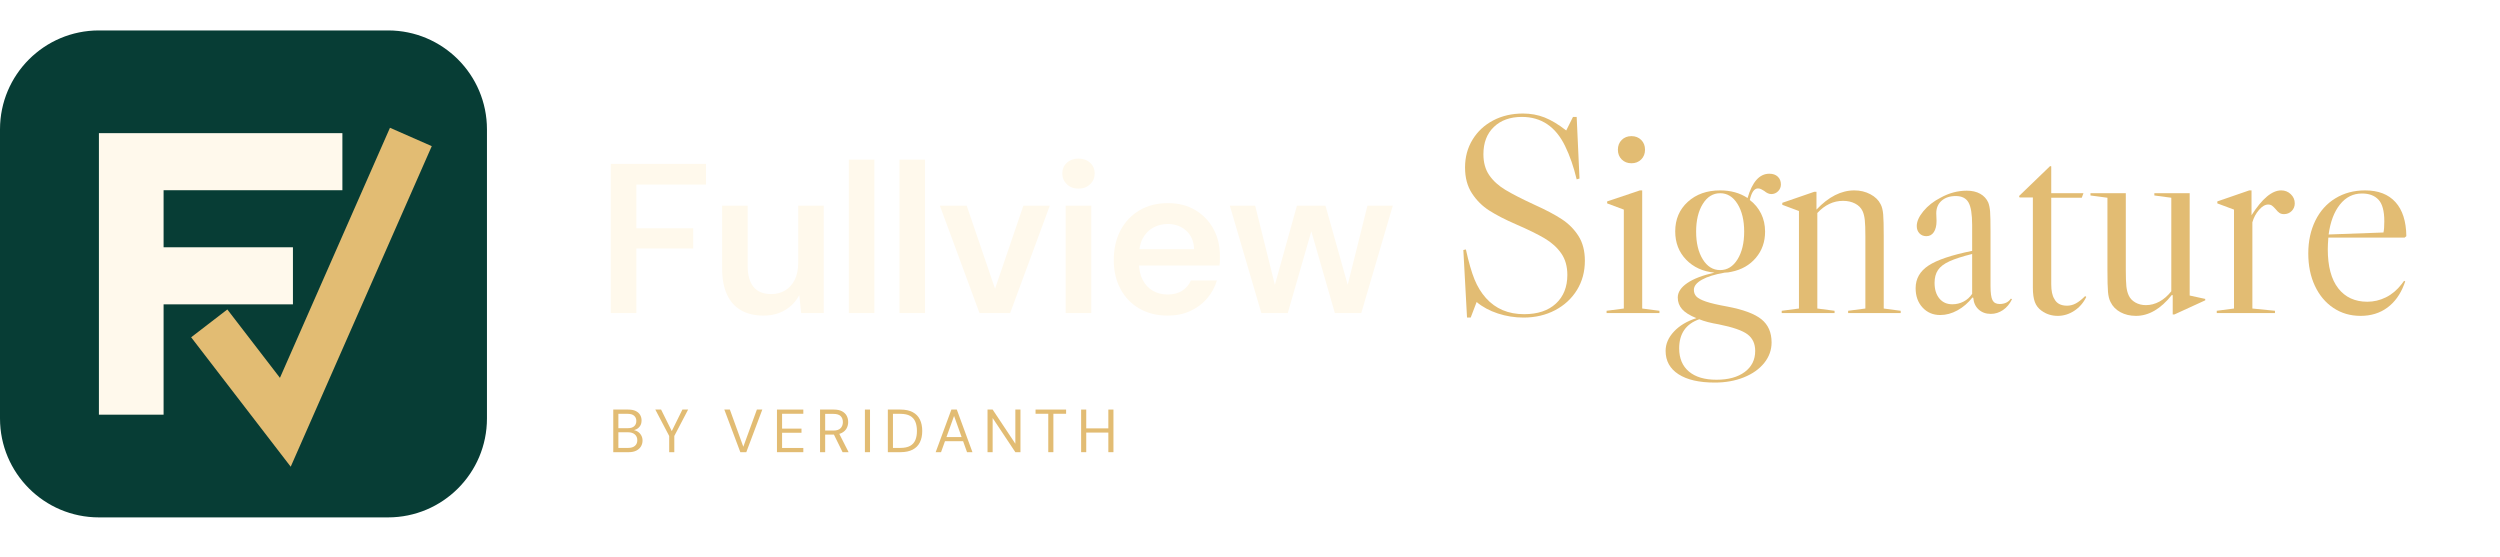
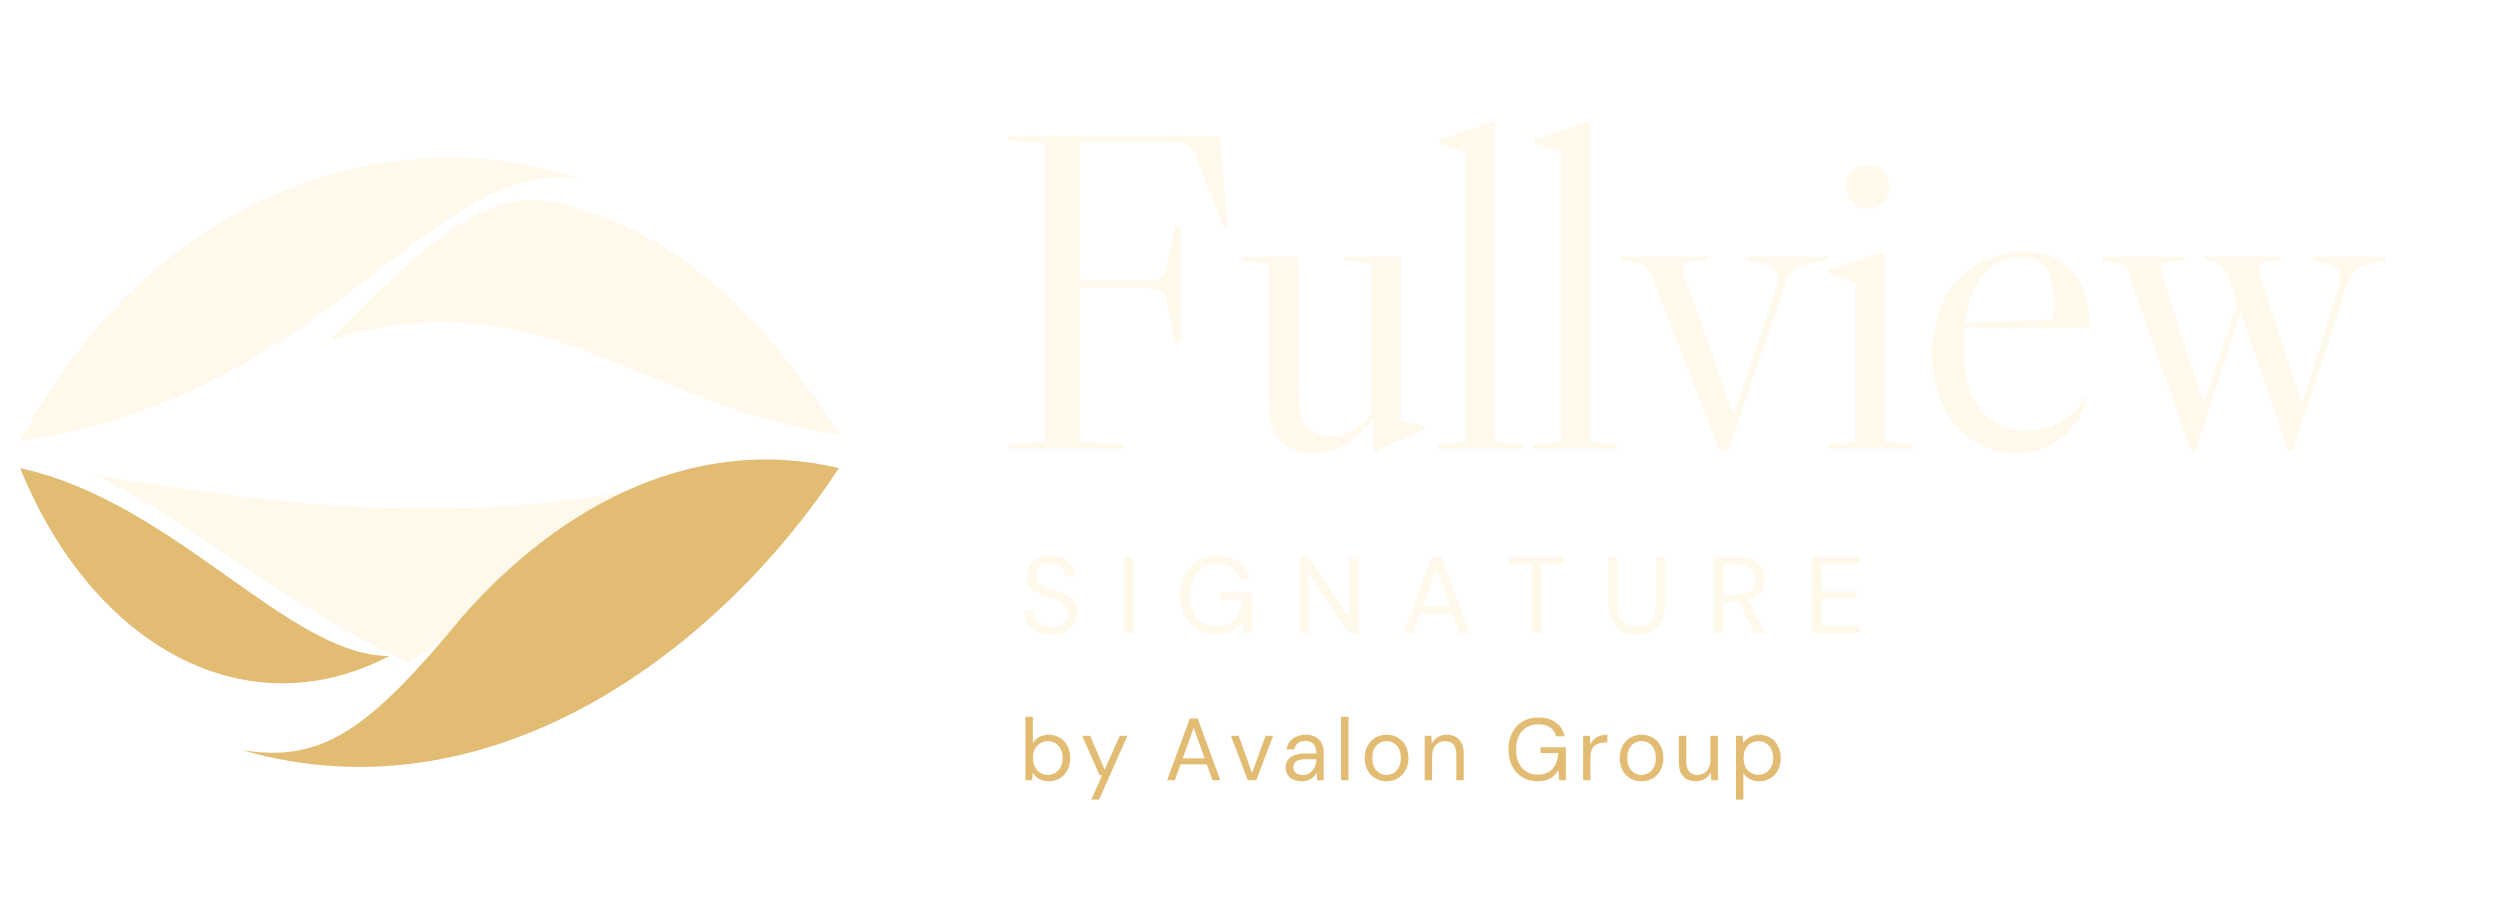
- <svg xmlns="http://www.w3.org/2000/svg" width="575" height="128" viewBox="0 0 575 128" role="img" aria-label="Fullview Signature — by Veridanth">
-   <g transform="translate(0 7) scale(.875)">
-     <rect width="128" height="128" rx="26" fill="#073d35" />
-     <path d="M26 27H90V42H43V57H77V72H43V101H26Z" fill="#fff9ec" />
-     <path d="M55 77L75 103L108 28" fill="none" stroke="#e2bc73" stroke-width="12" stroke-linejoin="miter" />
+ <svg xmlns="http://www.w3.org/2000/svg" width="596" height="220" viewBox="0 0 596 220" role="img" aria-label="Fullview Signature — by Avalon Group">
+   <g transform="translate(0 14) scale(1.6)">
+     <g transform="translate(0 12)">
+       <path d="M3 45C22 9 57 -4 87 6C64 2 50 38 3 45Z" fill="#fff9ec" />
+       <path d="M49 30C64 15 73 6 85 10C104 15 117 31 125 44C96 40 80 20 49 30Z" fill="#fff9ec" />
+       <path d="M3 49C14 76 37 88 58 77C43 77 26 54 3 49Z" fill="#e2bc73" />
+       <path d="M14 50C44 55 76 59 112 48C90 55 73 70 61 78C43 70 29 57 14 50Z" fill="#fff9ec" />
+       <path d="M36 91C74 102 108 75 125 49C104 44 84 54 69 71C55 88 48 93 36 91Z" fill="#e2bc73" />
+     </g>
  </g>
-   <path fill="#fff9ec" transform="translate(137.000 72) scale(0.049 -0.049)" d="M71 0V700H518V603H191V398H458V303H191V0Z" />
-   <path fill="#fff9ec" transform="translate(163.150 72) scale(0.049 -0.049)" d="M254 -12Q193 -12 149.5 12.5Q106 37 83.0 86.5Q60 136 60 209V504H180V221Q180 156 207.5 122.5Q235 89 291 89Q327 89 355.5 106.0Q384 123 400.5 155.5Q417 188 417 235V504H537V0H431L422 84Q399 40 355.5 14.0Q312 -12 254 -12Z" />
-   <path fill="#fff9ec" transform="translate(191.946 72) scale(0.049 -0.049)" d="M67 0V720H187V0Z" />
-   <path fill="#fff9ec" transform="translate(203.592 72) scale(0.049 -0.049)" d="M67 0V720H187V0Z" />
-   <path fill="#fff9ec" transform="translate(215.238 72) scale(0.049 -0.049)" d="M205 0 19 504H145L278 114L411 504H535L349 0Z" />
-   <path fill="#fff9ec" transform="translate(241.584 72) scale(0.049 -0.049)" d="M72 0V504H192V0ZM132 584Q99 584 77.5 604.5Q56 625 56 655Q56 686 77.5 705.5Q99 725 132 725Q165 725 186.5 705.5Q208 686 208 655Q208 625 186.5 604.5Q165 584 132 584Z" />
-   <path fill="#fff9ec" transform="translate(253.720 72) scale(0.049 -0.049)" d="M303 -12Q228 -12 171.0 20.5Q114 53 82.0 112.0Q50 171 50 248Q50 328 81.5 388.0Q113 448 170.5 482.0Q228 516 304 516Q378 516 433.0 483.0Q488 450 518.0 394.5Q548 339 548 270Q548 260 548.0 248.0Q548 236 546 223H136V300H427Q425 355 390.0 386.5Q355 418 303 418Q266 418 235.0 401.0Q204 384 186.0 350.5Q168 317 168 266V237Q168 190 185.5 156.0Q203 122 233.5 104.5Q264 87 302 87Q344 87 371.5 105.0Q399 123 412 153H534Q520 106 488.0 68.5Q456 31 409.0 9.5Q362 -12 303 -12Z" />
-   <path fill="#fff9ec" transform="translate(281.928 72) scale(0.049 -0.049)" d="M167 0 19 504H138L241 90L219 91L334 504H468L584 91H562L665 504H784L636 0H512L389 427H414L291 0Z" />
-   <path fill="#e2bc73" transform="translate(332.475 72) scale(0.065 -0.065)" d="M493 185Q493 237 470.5 272.5Q448 308 411.5 332.0Q375 356 315 383Q248 414 211.5 436.0Q175 458 154.5 488.0Q134 518 134 562Q134 623 171.0 658.5Q208 694 270 694Q373 694 423 591Q448 540 464 473L474 476L464 694H451L427 646Q386 678 350.5 692.0Q315 706 274 706Q215 706 168.5 681.5Q122 657 95.5 613.5Q69 570 69 515Q69 461 93.5 423.5Q118 386 155.0 362.5Q192 339 247 315Q314 286 351.0 264.0Q388 242 409.5 211.0Q431 180 431 135Q431 71 390.5 33.5Q350 -4 278 -4Q194 -4 143 53Q118 81 102.5 119.0Q87 157 72 225L63 223L76 -16H89L110 39Q141 13 185.0 -1.5Q229 -16 276 -16Q338 -16 387.5 10.0Q437 36 465.0 81.5Q493 127 493 185Z" />
-   <path fill="#e2bc73" transform="translate(367.890 72) scale(0.065 -0.065)" d="M113 626Q134 626 147.5 612.5Q161 599 161 578Q161 557 147.5 543.5Q134 530 113 530Q92 530 78.5 543.5Q65 557 65 578Q65 599 78.5 612.5Q92 626 113 626ZM151 434H143L27 395V388L86 366V16L25 8V0H212V8L151 16Z" />
-   <path fill="#e2bc73" transform="translate(382.375 72) scale(0.065 -0.065)" d="M309 400Q335 380 349.0 351.5Q363 323 363 288Q363 234 330.5 195.5Q298 157 244 146Q232 143 220 143Q168 134 139.5 118.0Q111 102 111 82Q111 68 120.0 58.5Q129 49 154.0 40.5Q179 32 229 23Q314 7 350.0 -22.0Q386 -51 386 -104Q386 -144 360.0 -176.5Q334 -209 288.0 -227.5Q242 -246 185 -246Q102 -246 56.5 -216.5Q11 -187 11 -134Q11 -97 40.5 -65.5Q70 -34 120 -18Q85 -4 69.5 13.5Q54 31 54 55Q54 83 87.5 106.0Q121 129 184 143Q122 149 83.5 189.0Q45 229 45 289Q45 353 89.5 393.5Q134 434 204 434Q260 434 301 407Q326 493 378 493Q397 493 408.0 482.5Q419 472 419 455Q419 441 409.0 431.0Q399 421 385 421Q373 421 360 432Q358 433 351.5 437.0Q345 441 338 441Q318 441 309 400ZM289 288Q289 348 265.5 386.0Q242 424 204 424Q166 424 142.5 386.0Q119 348 119 288Q119 228 142.5 190.0Q166 152 204 152Q242 152 265.5 190.0Q289 228 289 288ZM199 -40Q157 -33 130 -22Q59 -47 59 -125Q59 -178 93.5 -207.0Q128 -236 191 -236Q254 -236 291.0 -208.5Q328 -181 328 -134Q328 -96 301.0 -75.5Q274 -55 199 -40Z" />
-   <path fill="#e2bc73" transform="translate(408.170 72) scale(0.065 -0.065)" d="M446 8V0H260V8L321 16V271Q321 310 319.0 329.0Q317 348 311 361Q303 378 284.5 387.5Q266 397 242 397Q191 397 151 354V16L212 8V0H25V8L86 16V361L27 383V390L140 429H148V366Q212 434 282 434Q313 434 338.5 420.5Q364 407 375 385Q382 372 384.0 349.5Q386 327 386 271V16Z" />
-   <path fill="#e2bc73" transform="translate(437.800 72) scale(0.065 -0.065)" d="M43 88Q43 138 88.5 168.0Q134 198 243 220V311Q243 369 230.0 391.5Q217 414 185 414Q154 414 135.0 397.5Q116 381 116 353L117 326Q117 301 107.5 286.5Q98 272 81 272Q66 272 56.5 282.0Q47 292 47 308Q47 332 70.5 360.5Q94 389 131 408Q176 433 224 433Q252 433 271.5 422.0Q291 411 300 391Q305 378 306.5 359.0Q308 340 308 286V95Q308 59 315.0 45.5Q322 32 340 32Q367 32 380 51L384 49Q372 24 352.0 10.5Q332 -3 309 -3Q283 -3 266.0 12.5Q249 28 247 54L244 55Q221 26 191.0 9.5Q161 -7 130 -7Q92 -7 67.5 19.5Q43 46 43 88ZM243 68V209Q191 196 162.5 183.0Q134 170 122.0 152.0Q110 134 110 107Q110 72 127.0 51.5Q144 31 173 31Q194 31 212.5 40.5Q231 50 243 68Z" />
-   <path fill="#e2bc73" transform="translate(462.815 72) scale(0.065 -0.065)" d="M24 414 26 409H73V89Q73 58 80.0 39.0Q87 20 104 8Q129 -10 161 -10Q192 -10 219.5 8.0Q247 26 262 57L258 60Q240 42 225.0 34.0Q210 26 194 26Q161 26 149 50Q138 67 138 102V408H246L252 424H138V519L134 520Z" />
-   <path fill="#e2bc73" transform="translate(479.835 72) scale(0.065 -0.065)" d="M421 50V45L312 -5H306V63L303 64Q244 -10 176 -10Q145 -10 121.0 3.0Q97 16 86 39Q79 52 77.0 74.5Q75 97 75 153V408L15 416V424H140V153Q140 113 142.0 94.5Q144 76 150 63Q157 47 173.5 37.5Q190 28 211 28Q236 28 259.0 40.5Q282 53 301 77V408L241 416V424H366V62Z" />
-   <path fill="#e2bc73" transform="translate(508.230 72) scale(0.065 -0.065)" d="M301 388Q301 372 290.0 361.0Q279 350 263 350Q253 350 246.5 354.5Q240 359 233 368Q226 376 220.5 380.0Q215 384 207 384Q191 384 174.5 365.0Q158 346 151 321V16L231 8V0H25V8L86 16V366L27 388V395L140 434H148V346Q204 434 253 434Q273 434 287.0 420.5Q301 407 301 388Z" />
-   <path fill="#e2bc73" transform="translate(528.305 72) scale(0.065 -0.065)" d="M379 114 383 112 379 101Q359 48 319.5 19.0Q280 -10 225 -10Q171 -10 129.0 18.0Q87 46 63.5 96.0Q40 146 40 211Q40 276 65.0 327.0Q90 378 136.0 406.0Q182 434 241 434Q311 434 348.5 392.5Q386 351 387 272L381 267H111Q109 241 109 226Q109 135 146.0 87.5Q183 40 249 40Q283 40 314.5 55.5Q346 71 370 102ZM112 278 306 285Q309 297 309 325Q309 379 288.5 401.0Q268 423 230 423Q183 423 152.0 384.0Q121 345 112 278Z" />
-   <path fill="#e2bc73" transform="translate(140.000 104) scale(0.014 -0.014)" d="M75 0V700H321Q395 700 443.5 676.5Q492 653 516.0 612.5Q540 572 540 522Q540 468 516.5 432.0Q493 396 455.5 377.0Q418 358 376 354L390 364Q435 363 473.0 340.0Q511 317 533.5 278.0Q556 239 556 191Q556 138 530.0 94.5Q504 51 453.5 25.5Q403 0 329 0ZM159 70H320Q391 70 430.5 103.5Q470 137 470 197Q470 256 429.5 291.5Q389 327 318 327H159ZM159 394H315Q383 394 418.5 426.0Q454 458 454 513Q454 566 418.5 598.0Q383 630 312 630H159Z" />
-   <path fill="#e2bc73" transform="translate(150.442 104) scale(0.014 -0.014)" d="M248 0V266L20 700H115L303 321H278L465 700H559L332 266V0Z" />
-   <path fill="#e2bc73" transform="translate(166.286 104) scale(0.014 -0.014)" d="M285 0 22 700H113L334 89L557 700H646L383 0Z" />
-   <path fill="#e2bc73" transform="translate(177.652 104) scale(0.014 -0.014)" d="M75 0V700H508V631H159V387H478V319H159V69H508V0Z" />
-   <path fill="#e2bc73" transform="translate(187.562 104) scale(0.014 -0.014)" d="M75 0V700H301Q383 700 435.0 672.5Q487 645 512.0 599.0Q537 553 537 495Q537 439 511.5 392.0Q486 345 433.0 317.0Q380 289 297 289H159V0ZM445 0 291 313H385L544 0ZM159 355H295Q375 355 412.5 394.0Q450 433 450 494Q450 556 413.5 592.5Q377 629 294 629H159Z" />
-   <path fill="#e2bc73" transform="translate(197.878 104) scale(0.014 -0.014)" d="M75 0V700H159V0Z" />
-   <path fill="#e2bc73" transform="translate(203.154 104) scale(0.014 -0.014)" d="M75 0V700H281Q404 700 483.5 657.5Q563 615 601.5 536.5Q640 458 640 348Q640 240 601.5 162.0Q563 84 483.5 42.0Q404 0 281 0ZM159 70H279Q381 70 441.0 103.5Q501 137 527.0 199.5Q553 262 553 348Q553 436 527.0 499.0Q501 562 441.0 596.0Q381 630 279 630H159Z" />
-   <path fill="#e2bc73" transform="translate(214.786 104) scale(0.014 -0.014)" d="M30 0 288 700H377L634 0H545L332 595L118 0ZM148 180 172 248H489L513 180Z" />
-   <path fill="#e2bc73" transform="translate(226.082 104) scale(0.014 -0.014)" d="M75 0V700H159L532 139V700H616V0H532L159 561V0Z" />
-   <path fill="#e2bc73" transform="translate(237.756 104) scale(0.014 -0.014)" d="M239 0V631H30V700H532V631H323V0Z" />
-   <path fill="#e2bc73" transform="translate(247.610 104) scale(0.014 -0.014)" d="M522 0V700H606V0ZM75 0V700H159V0ZM143 322V391H543V322Z" />
+   <path fill="#fff9ec" transform="translate(236.000 107) scale(0.108 -0.108)" d="M524 491 516 490 456 641Q447 664 436.5 671.0Q426 678 402 678H199V371H344Q368 371 378.0 379.0Q388 387 392 410L409 491H421V235H409L392 316Q388 339 378.0 347.0Q368 355 344 355H199V16L297 8V0H40V8L122 16V674L40 682V690H508Z" />
+   <path fill="#fff9ec" transform="translate(294.432 107) scale(0.108 -0.108)" d="M421 50V45L312 -5H306V63L303 64Q244 -10 176 -10Q145 -10 121.0 3.0Q97 16 86 39Q79 52 77.0 74.5Q75 97 75 153V408L15 416V424H140V153Q140 113 142.0 94.5Q144 76 150 63Q157 47 173.5 37.5Q190 28 211 28Q236 28 259.0 40.5Q282 53 301 77V408L241 416V424H366V62Z" />
+   <path fill="#fff9ec" transform="translate(340.876 107) scale(0.108 -0.108)" d="M144 721H136L20 682V675L79 653V16L18 8V0H205V8L144 16Z" />
+   <path fill="#fff9ec" transform="translate(363.560 107) scale(0.108 -0.108)" d="M144 721H136L20 682V675L79 653V16L18 8V0H205V8L144 16Z" />
+   <path fill="#fff9ec" transform="translate(386.244 107) scale(0.108 -0.108)" d="M364 363Q372 388 392.0 399.5Q412 411 458 416V424H279V416Q319 410 334.0 402.5Q349 395 349 379Q349 368 343 348L253 78H249L145 373Q138 393 138 399Q138 407 148.5 410.5Q159 414 195 416V424H2V416Q36 414 49.5 405.5Q63 397 72 374L219 -3H239Z" />
+   <path fill="#fff9ec" transform="translate(433.012 107) scale(0.108 -0.108)" d="M113 626Q134 626 147.5 612.5Q161 599 161 578Q161 557 147.5 543.5Q134 530 113 530Q92 530 78.5 543.5Q65 557 65 578Q65 599 78.5 612.5Q92 626 113 626ZM151 434H143L27 395V388L86 366V16L25 8V0H212V8L151 16Z" />
+   <path fill="#fff9ec" transform="translate(456.344 107) scale(0.108 -0.108)" d="M379 114 383 112 379 101Q359 48 319.5 19.0Q280 -10 225 -10Q171 -10 129.0 18.0Q87 46 63.5 96.0Q40 146 40 211Q40 276 65.0 327.0Q90 378 136.0 406.0Q182 434 241 434Q311 434 348.5 392.5Q386 351 387 272L381 267H111Q109 241 109 226Q109 135 146.0 87.5Q183 40 249 40Q283 40 314.5 55.5Q346 71 370 102ZM112 278 306 285Q309 297 309 325Q309 379 288.5 401.0Q268 423 230 423Q183 423 152.0 384.0Q121 345 112 278Z" />
+   <path fill="#fff9ec" transform="translate(500.628 107) scale(0.108 -0.108)" d="M631 424V416Q587 409 569.0 395.5Q551 382 540 347L426 -3H415L311 302L211 -3H200L65 382Q61 395 56.0 401.0Q51 407 40.5 410.0Q30 413 5 416V424H184V416Q154 414 144.5 409.5Q135 405 135 396Q135 389 141 372L228 106H232L303 324L285 377Q278 396 267.5 404.5Q257 413 230 416V424H399V416Q369 414 359.5 409.5Q350 405 350 396Q350 389 356 372L444 106H448L525 348Q531 368 531 379Q531 395 518.0 402.5Q505 410 470 416V424Z" />
+   <path fill="#fff9ec" transform="translate(243.000 151) scale(0.026 -0.026)" d="M298 -12Q221 -12 164.0 16.0Q107 44 76.0 94.0Q45 144 45 210H133Q133 169 152.0 134.5Q171 100 207.5 79.5Q244 59 298 59Q345 59 378.5 74.5Q412 90 429.5 117.0Q447 144 447 178Q447 219 429.5 244.5Q412 270 382.0 286.0Q352 302 312.5 314.5Q273 327 230 341Q147 369 108.0 411.0Q69 453 69 520Q69 577 95.5 620.0Q122 663 171.5 687.5Q221 712 289 712Q356 712 405.5 687.0Q455 662 483.0 618.5Q511 575 511 518H423Q423 547 408.0 575.0Q393 603 362.5 621.5Q332 640 286 640Q248 641 218.5 627.5Q189 614 172.5 589.0Q156 564 156 528Q156 494 170.5 473.0Q185 452 212.5 437.5Q240 423 277.0 411.0Q314 399 359 384Q410 367 449.5 342.5Q489 318 511.5 280.0Q534 242 534 183Q534 133 507.5 88.5Q481 44 429.0 16.0Q377 -12 298 -12Z" />
+   <path fill="#fff9ec" transform="translate(266.080 151) scale(0.026 -0.026)" d="M75 0V700H159V0Z" />
+   <path fill="#fff9ec" transform="translate(280.164 151) scale(0.026 -0.026)" d="M376 -12Q278 -12 204.0 33.5Q130 79 89.0 160.0Q48 241 48 349Q48 456 89.5 538.0Q131 620 207.5 666.0Q284 712 388 712Q506 712 585.0 655.5Q664 599 686 498H589Q575 561 523.0 598.0Q471 635 388 635Q311 635 253.5 600.5Q196 566 165.0 502.0Q134 438 134 349Q134 260 165.0 195.5Q196 131 251.5 97.0Q307 63 379 63Q491 63 548.0 129.0Q605 195 613 308H411V374H699V0H622L615 115Q590 74 557.5 45.5Q525 17 481.0 2.5Q437 -12 376 -12Z" />
+   <path fill="#fff9ec" transform="translate(307.872 151) scale(0.026 -0.026)" d="M75 0V700H159L532 139V700H616V0H532L159 561V0Z" />
+   <path fill="#fff9ec" transform="translate(333.838 151) scale(0.026 -0.026)" d="M30 0 288 700H377L634 0H545L332 595L118 0ZM148 180 172 248H489L513 180Z" />
+   <path fill="#fff9ec" transform="translate(359.102 151) scale(0.026 -0.026)" d="M239 0V631H30V700H532V631H323V0Z" />
+   <path fill="#fff9ec" transform="translate(381.688 151) scale(0.026 -0.026)" d="M327 -12Q255 -12 196.5 17.0Q138 46 103.0 105.5Q68 165 68 258V700H152V257Q152 189 174.5 146.0Q197 103 237.0 83.0Q277 63 329 63Q382 63 421.0 83.0Q460 103 482.0 146.0Q504 189 504 257V700H588V258Q588 165 553.0 105.5Q518 46 459.0 17.0Q400 -12 327 -12Z" />
+   <path fill="#fff9ec" transform="translate(406.718 151) scale(0.026 -0.026)" d="M75 0V700H301Q383 700 435.0 672.5Q487 645 512.0 599.0Q537 553 537 495Q537 439 511.5 392.0Q486 345 433.0 317.0Q380 289 297 289H159V0ZM445 0 291 313H385L544 0ZM159 355H295Q375 355 412.5 394.0Q450 433 450 494Q450 556 413.5 592.5Q377 629 294 629H159Z" />
+   <path fill="#fff9ec" transform="translate(430.162 151) scale(0.026 -0.026)" d="M75 0V700H508V631H159V387H478V319H159V69H508V0Z" />
+   <path fill="#e2bc73" transform="translate(243.000 186) scale(0.021 -0.021)" d="M334 -12Q291 -12 256.5 0.5Q222 13 196.0 34.0Q170 55 153 83L146 0H70V720H154V421Q178 460 223.0 488.0Q268 516 334 516Q407 516 462.0 481.5Q517 447 547.5 387.5Q578 328 578 252Q578 176 547.5 116.0Q517 56 462.0 22.0Q407 -12 334 -12ZM324 61Q373 61 411.0 85.0Q449 109 470.5 151.5Q492 194 492 252Q492 309 470.5 352.0Q449 395 411.0 419.0Q373 443 324 443Q274 443 236.0 419.0Q198 395 177.0 352.0Q156 309 156 252Q156 194 177.0 151.5Q198 109 236.0 85.0Q274 61 324 61Z" />
+   <path fill="#e2bc73" transform="translate(257.546 186) scale(0.021 -0.021)" d="M125 -220 248 56H219L21 504H112L276 119L448 504H535L213 -220Z" />
+   <path fill="#e2bc73" transform="translate(277.608 186) scale(0.021 -0.021)" d="M30 0 288 700H377L634 0H545L332 595L118 0ZM148 180 172 248H489L513 180Z" />
+   <path fill="#e2bc73" transform="translate(292.952 186) scale(0.021 -0.021)" d="M215 0 24 504H112L264 81L417 504H503L312 0Z" />
+   <path fill="#e2bc73" transform="translate(305.419 186) scale(0.021 -0.021)" d="M234 -12Q173 -12 132.0 9.5Q91 31 71.0 66.5Q51 102 51 144Q51 195 77.5 230.5Q104 266 152.5 284.5Q201 303 267 303H400Q400 350 385.5 381.5Q371 413 343.5 429.0Q316 445 275 445Q227 445 192.0 421.0Q157 397 149 350H63Q69 404 99.5 440.5Q130 477 177.0 496.5Q224 516 275 516Q345 516 391.5 490.5Q438 465 461.0 419.5Q484 374 484 312V0H409L404 89Q394 68 378.5 49.5Q363 31 342.0 17.5Q321 4 294.5 -4.0Q268 -12 234 -12ZM247 59Q282 59 310.5 73.5Q339 88 359.0 113.5Q379 139 389.5 170.0Q400 201 400 235V238H274Q225 238 195.0 226.5Q165 215 152.0 194.5Q139 174 139 148Q139 121 151.5 101.0Q164 81 188.5 70.0Q213 59 247 59Z" />
+   <path fill="#e2bc73" transform="translate(318.243 186) scale(0.021 -0.021)" d="M70 0V720H154V0Z" />
+   <path fill="#e2bc73" transform="translate(324.326 186) scale(0.021 -0.021)" d="M295 -12Q225 -12 169.0 20.5Q113 53 81.0 112.5Q49 172 49 251Q49 332 81.5 391.5Q114 451 170.5 483.5Q227 516 297 516Q369 516 424.5 483.5Q480 451 512.5 391.5Q545 332 545 252Q545 172 512.0 112.5Q479 53 423.0 20.5Q367 -12 295 -12ZM296 60Q339 60 376.0 81.5Q413 103 436.0 146.0Q459 189 459 252Q459 316 436.5 358.5Q414 401 377.5 422.5Q341 444 297 444Q255 444 217.5 422.5Q180 401 157.5 358.5Q135 316 135 252Q135 189 157.5 146.0Q180 103 216.5 81.5Q253 60 296 60Z" />
+   <path fill="#e2bc73" transform="translate(338.179 186) scale(0.021 -0.021)" d="M70 0V504H146L150 416Q174 463 218.5 489.5Q263 516 320 516Q379 516 422.0 492.5Q465 469 489.0 421.5Q513 374 513 301V0H429V292Q429 368 395.5 406.0Q362 444 301 444Q259 444 226.0 423.5Q193 403 173.5 364.5Q154 326 154 269V0Z" />
+   <path fill="#e2bc73" transform="translate(358.619 186) scale(0.021 -0.021)" d="M376 -12Q278 -12 204.0 33.5Q130 79 89.0 160.0Q48 241 48 349Q48 456 89.5 538.0Q131 620 207.5 666.0Q284 712 388 712Q506 712 585.0 655.5Q664 599 686 498H589Q575 561 523.0 598.0Q471 635 388 635Q311 635 253.5 600.5Q196 566 165.0 502.0Q134 438 134 349Q134 260 165.0 195.5Q196 131 251.5 97.0Q307 63 379 63Q491 63 548.0 129.0Q605 195 613 308H411V374H699V0H622L615 115Q590 74 557.5 45.5Q525 17 481.0 2.5Q437 -12 376 -12Z" />
+   <path fill="#e2bc73" transform="translate(375.937 186) scale(0.021 -0.021)" d="M70 0V504H146L152 408Q169 442 195.5 466.0Q222 490 259.5 503.0Q297 516 345 516V428H314Q282 428 253.0 419.5Q224 411 201.5 392.0Q179 373 166.5 340.5Q154 308 154 260V0Z" />
+   <path fill="#e2bc73" transform="translate(385.107 186) scale(0.021 -0.021)" d="M295 -12Q225 -12 169.0 20.5Q113 53 81.0 112.5Q49 172 49 251Q49 332 81.5 391.5Q114 451 170.5 483.5Q227 516 297 516Q369 516 424.5 483.5Q480 451 512.5 391.5Q545 332 545 252Q545 172 512.0 112.5Q479 53 423.0 20.5Q367 -12 295 -12ZM296 60Q339 60 376.0 81.5Q413 103 436.0 146.0Q459 189 459 252Q459 316 436.5 358.5Q414 401 377.5 422.5Q341 444 297 444Q255 444 217.5 422.5Q180 401 157.5 358.5Q135 316 135 252Q135 189 157.5 146.0Q180 103 216.5 81.5Q253 60 296 60Z" />
+   <path fill="#e2bc73" transform="translate(398.960 186) scale(0.021 -0.021)" d="M253 -12Q195 -12 151.5 11.0Q108 34 84.5 82.0Q61 130 61 202V504H145V211Q145 136 178.0 98.0Q211 60 271 60Q313 60 347.0 80.5Q381 101 400.5 139.5Q420 178 420 234V504H504V0H428L423 88Q400 41 355.0 14.5Q310 -12 253 -12Z" />
+   <path fill="#e2bc73" transform="translate(412.393 186) scale(0.021 -0.021)" d="M70 -220V504H146L153 422Q169 446 194.0 467.5Q219 489 254.0 502.5Q289 516 334 516Q408 516 462.5 481.0Q517 446 547.5 386.5Q578 327 578 251Q578 175 547.5 115.5Q517 56 462.0 22.0Q407 -12 333 -12Q272 -12 225.5 13.0Q179 38 154 83V-220ZM324 61Q373 61 411.0 85.0Q449 109 470.5 151.5Q492 194 492 252Q492 309 470.5 352.0Q449 395 411.0 419.0Q373 443 324 443Q274 443 236.0 419.0Q198 395 177.0 352.0Q156 309 156 252Q156 194 177.0 151.5Q198 109 236.0 85.0Q274 61 324 61Z" />
</svg>
